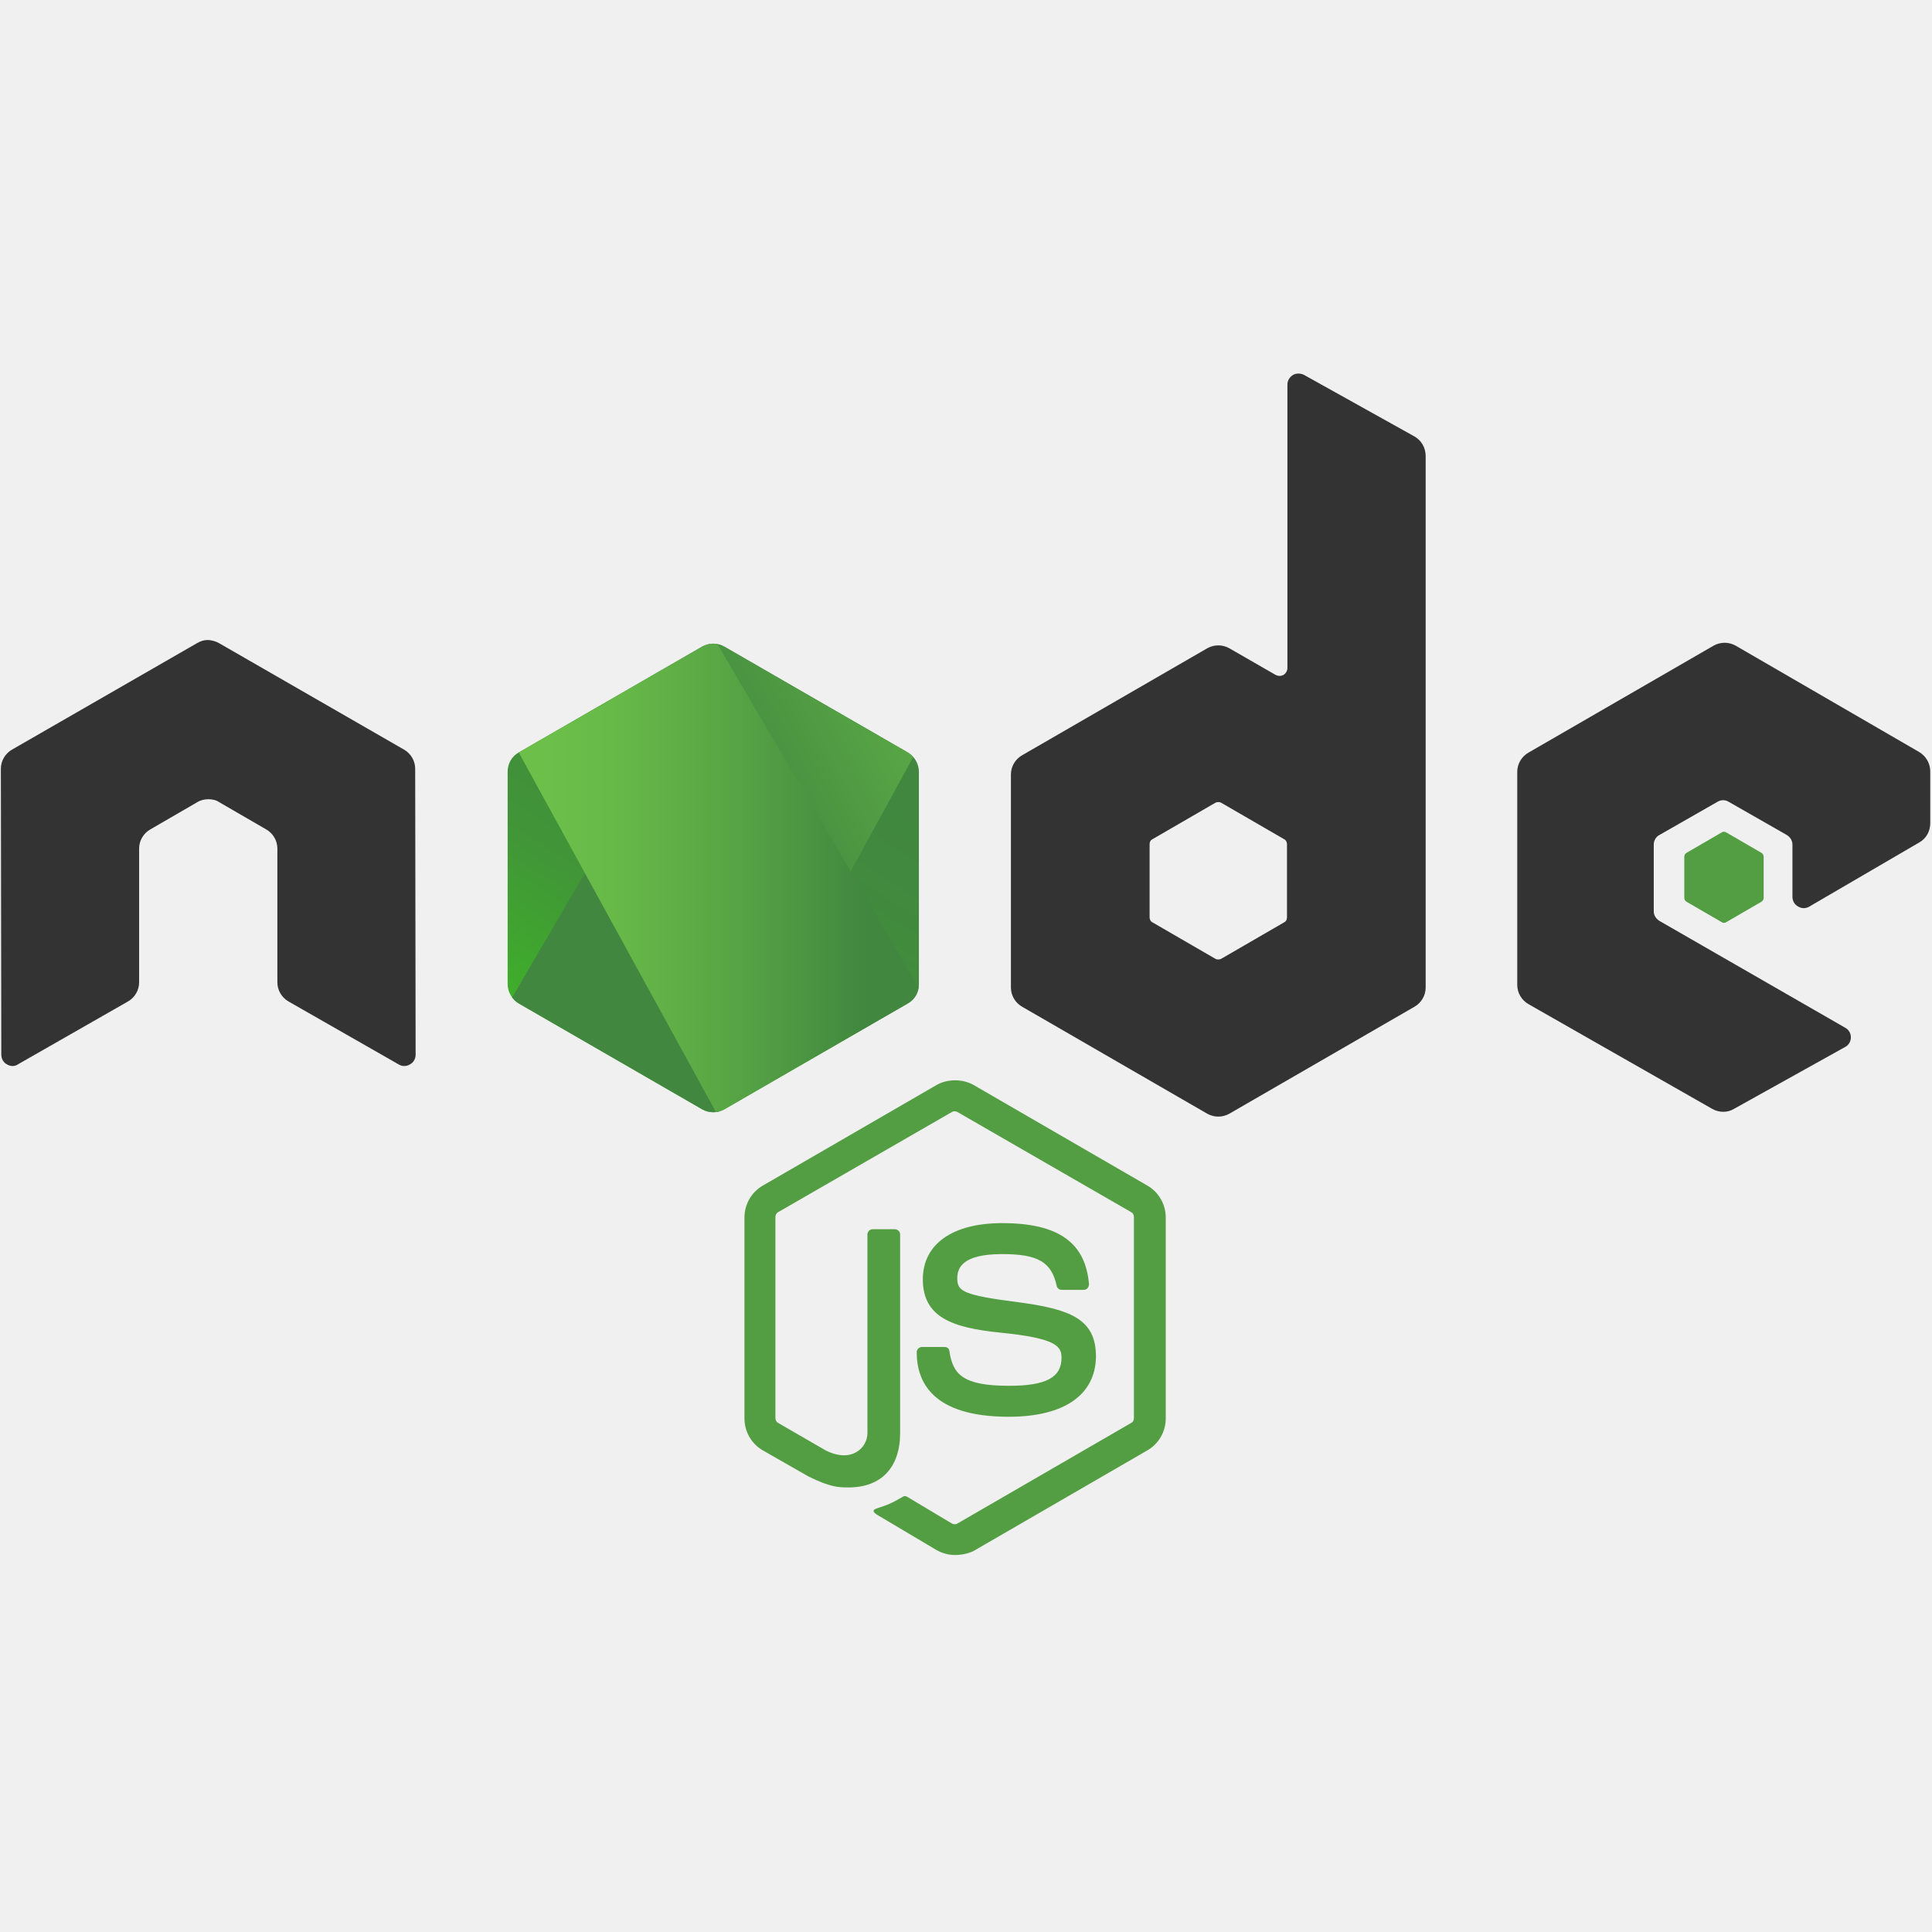
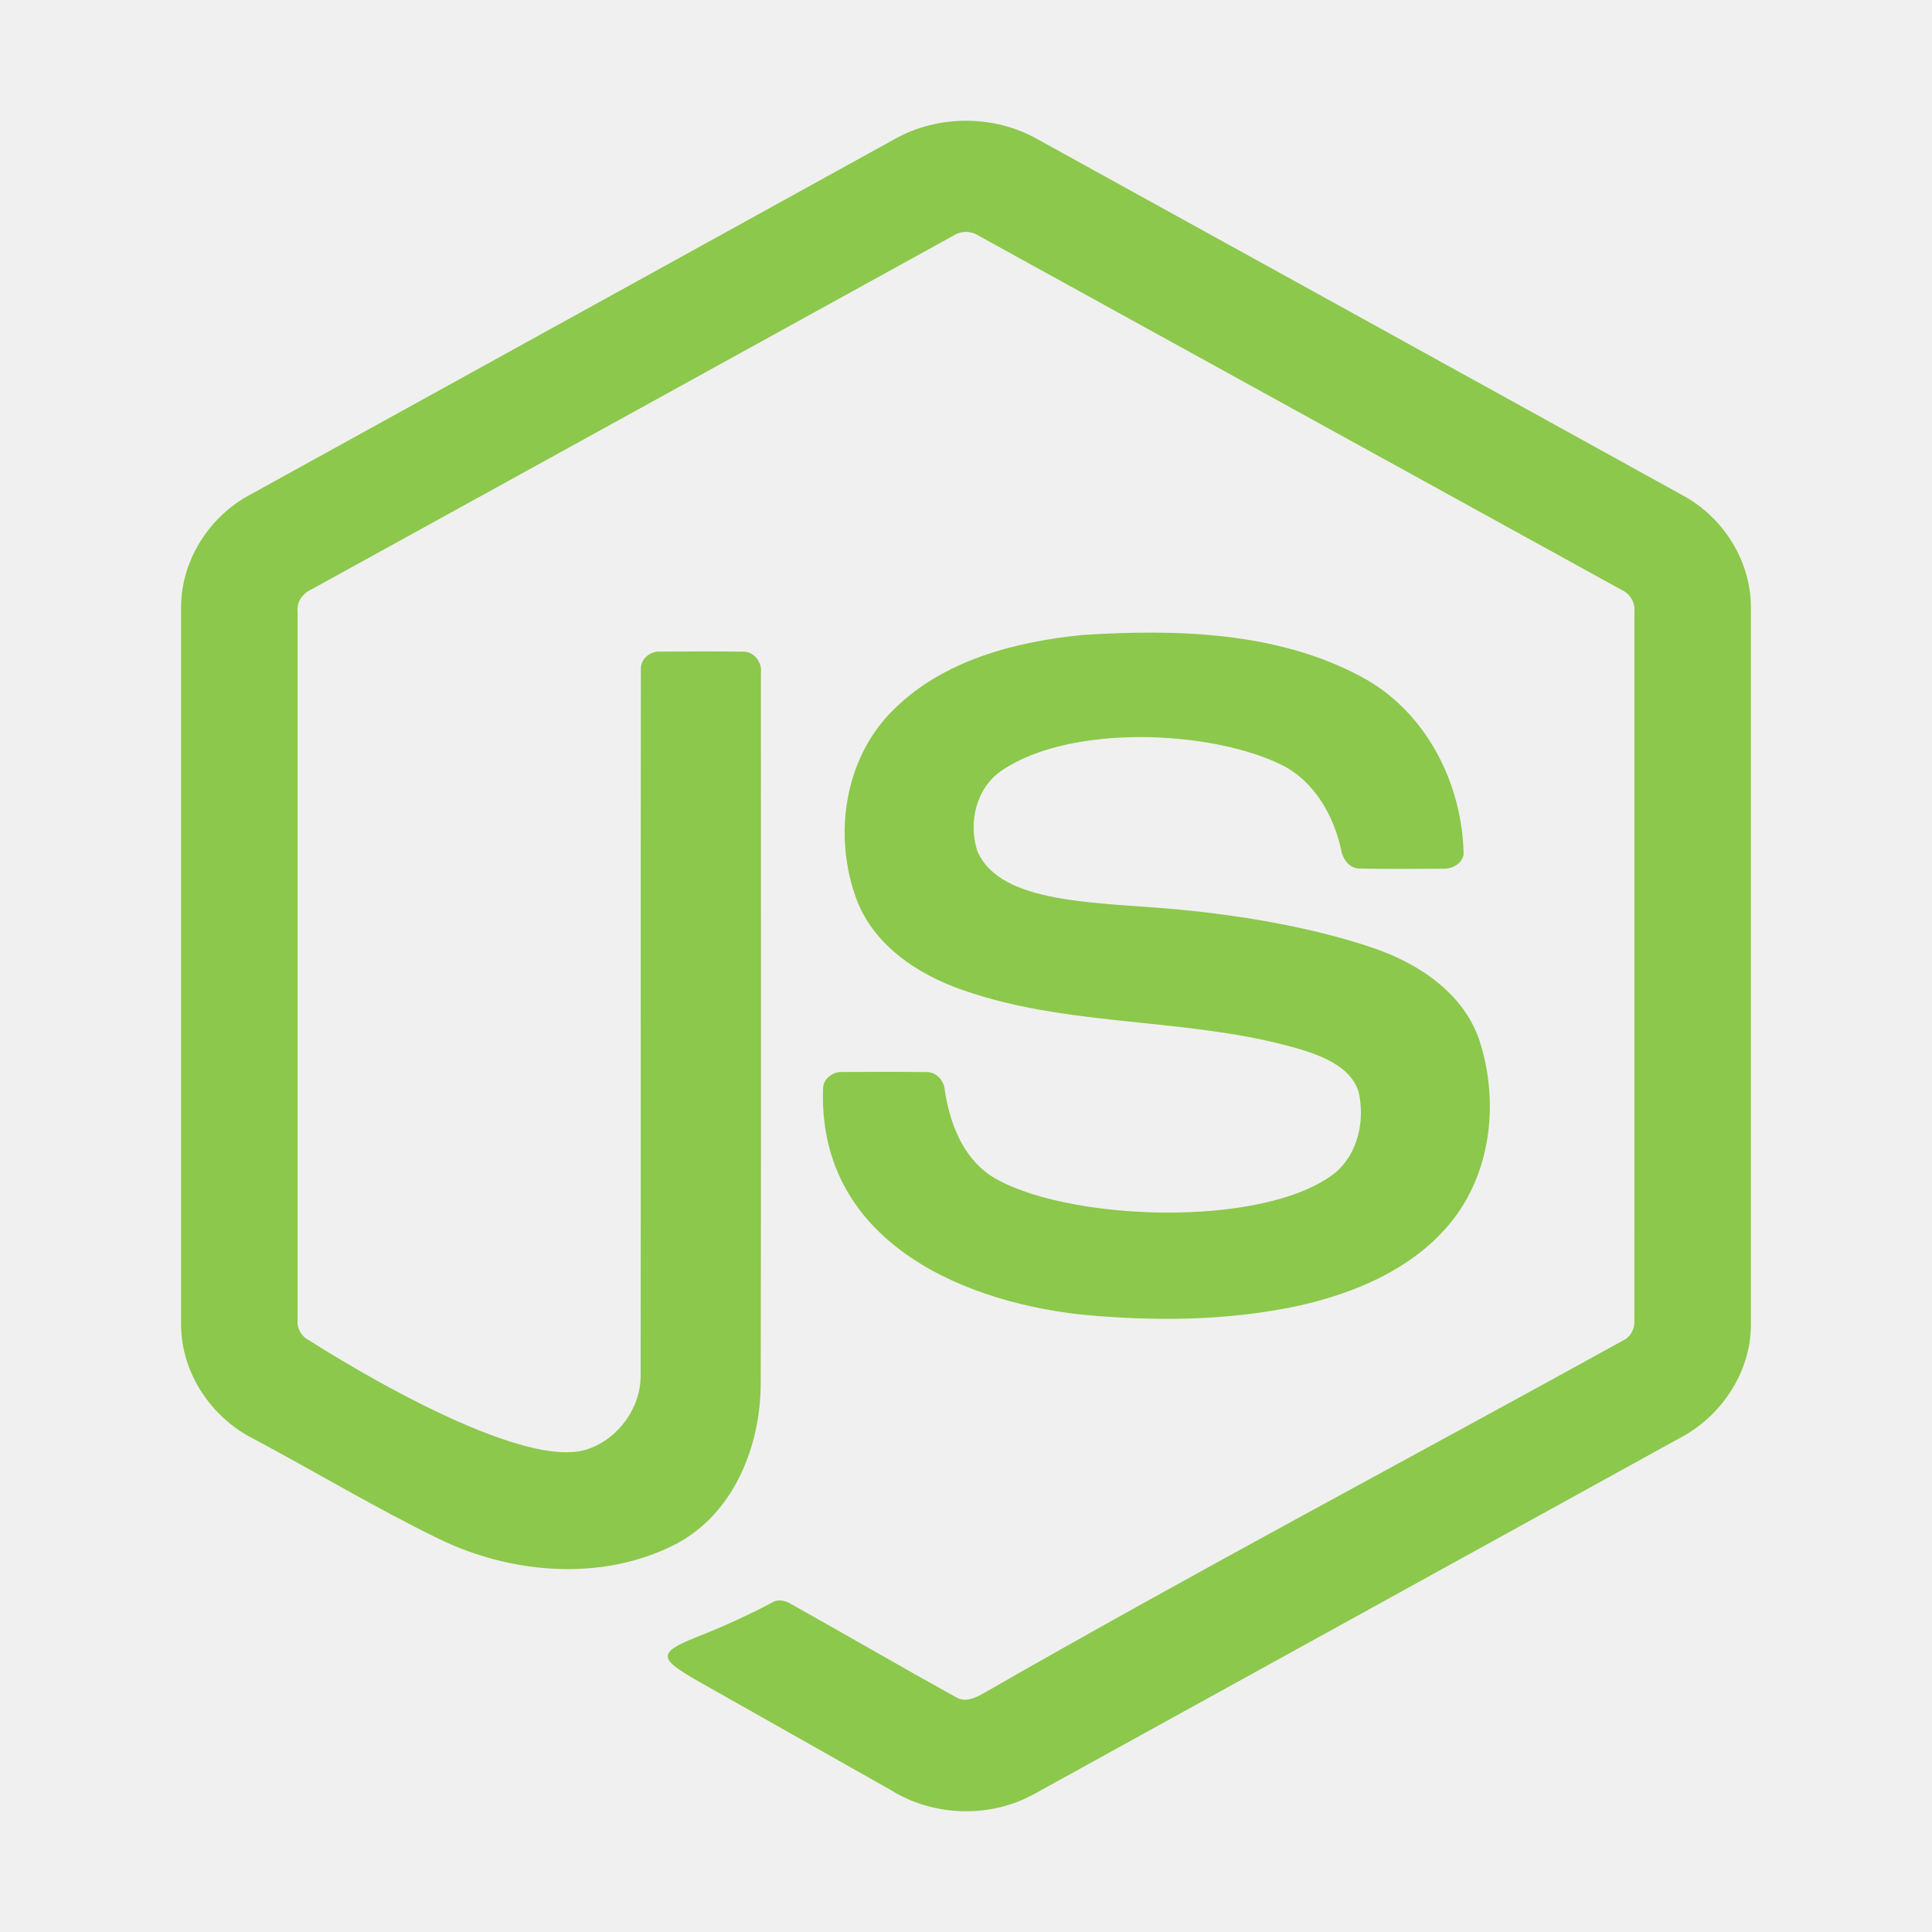
- <svg xmlns="http://www.w3.org/2000/svg" xmlns:xlink="http://www.w3.org/1999/xlink" width="800px" height="800px" viewBox="0 -99 512 512" version="1.1" preserveAspectRatio="xMidYMid">
-   <defs>
-     <linearGradient x1="68.188%" y1="17.487%" x2="27.823%" y2="89.755%" id="linearGradient-1">
-       <stop stop-color="#41873F" offset="0%">
- 
- </stop>
-       <stop stop-color="#418B3D" offset="32.88%">
- 
- </stop>
-       <stop stop-color="#419637" offset="63.52%">
- 
- </stop>
-       <stop stop-color="#3FA92D" offset="93.19%">
- 
- </stop>
-       <stop stop-color="#3FAE2A" offset="100%">
- 
- </stop>
-     </linearGradient>
-     <path id="path-2" d="M57.903,1.849 C56.054,0.809 53.858,0.809 52.009,1.849 L3.352,29.934 C1.502,30.974 0.462,32.939 0.462,35.019 L0.462,91.305 C0.462,93.385 1.618,95.35 3.352,96.39 L52.009,124.475 C53.858,125.515 56.054,125.515 57.903,124.475 L106.561,96.39 C108.41,95.35 109.45,93.385 109.45,91.305 L109.45,35.019 C109.45,32.939 108.294,30.974 106.561,29.934 L57.903,1.849 L57.903,1.849 Z">
- 
- </path>
-     <linearGradient x1="43.277%" y1="55.169%" x2="159.245%" y2="-18.306%" id="linearGradient-4">
-       <stop stop-color="#41873F" offset="13.76%">
- 
- </stop>
-       <stop stop-color="#54A044" offset="40.32%">
- 
- </stop>
-       <stop stop-color="#66B848" offset="71.36%">
- 
- </stop>
-       <stop stop-color="#6CC04A" offset="90.81%">
- 
- </stop>
-     </linearGradient>
-     <linearGradient x1="-4413.77%" y1="13.43%" x2="5327.93%" y2="13.43%" id="linearGradient-5">
-       <stop stop-color="#6CC04A" offset="9.192%">
- 
- </stop>
-       <stop stop-color="#66B848" offset="28.64%">
- 
- </stop>
-       <stop stop-color="#54A044" offset="59.68%">
- 
- </stop>
-       <stop stop-color="#41873F" offset="86.24%">
- 
- </stop>
-     </linearGradient>
-     <linearGradient x1="-4.389%" y1="49.997%" x2="101.499%" y2="49.997%" id="linearGradient-6">
-       <stop stop-color="#6CC04A" offset="9.192%">
- 
- </stop>
-       <stop stop-color="#66B848" offset="28.64%">
- 
- </stop>
-       <stop stop-color="#54A044" offset="59.68%">
- 
- </stop>
-       <stop stop-color="#41873F" offset="86.24%">
- 
- </stop>
-     </linearGradient>
-     <linearGradient x1="-9713.77%" y1="36.21%" x2="27.93%" y2="36.21%" id="linearGradient-7">
-       <stop stop-color="#6CC04A" offset="9.192%">
- 
- </stop>
-       <stop stop-color="#66B848" offset="28.64%">
- 
- </stop>
-       <stop stop-color="#54A044" offset="59.68%">
- 
- </stop>
-       <stop stop-color="#41873F" offset="86.24%">
- 
- </stop>
-     </linearGradient>
-     <linearGradient x1="-103.861%" y1="50.275%" x2="100.797%" y2="50.275%" id="linearGradient-8">
-       <stop stop-color="#6CC04A" offset="9.192%">
- 
- </stop>
-       <stop stop-color="#66B848" offset="28.64%">
- 
- </stop>
-       <stop stop-color="#54A044" offset="59.68%">
- 
- </stop>
-       <stop stop-color="#41873F" offset="86.24%">
- 
- </stop>
-     </linearGradient>
-     <linearGradient x1="130.613%" y1="-211.069%" x2="4.393%" y2="201.605%" id="linearGradient-9">
-       <stop stop-color="#41873F" offset="0%">
- 
- </stop>
-       <stop stop-color="#418B3D" offset="32.88%">
- 
- </stop>
-       <stop stop-color="#419637" offset="63.52%">
- 
- </stop>
-       <stop stop-color="#3FA92D" offset="93.19%">
- 
- </stop>
-       <stop stop-color="#3FAE2A" offset="100%">
- 
- </stop>
-     </linearGradient>
-   </defs>
-   <g fill="none">
-     <path d="M253.111,313.094 C251.377,313.094 249.759,312.632 248.256,311.823 L232.885,302.693 C230.573,301.421 231.729,300.959 232.423,300.728 C235.543,299.688 236.121,299.456 239.357,297.607 C239.704,297.376 240.166,297.492 240.513,297.723 L252.302,304.773 C252.764,305.004 253.342,305.004 253.688,304.773 L299.803,278.075 C300.265,277.844 300.497,277.381 300.497,276.804 L300.497,223.523 C300.497,222.945 300.265,222.483 299.803,222.252 L253.688,195.67 C253.226,195.438 252.648,195.438 252.302,195.67 L206.187,222.252 C205.725,222.483 205.493,223.061 205.493,223.523 L205.493,276.804 C205.493,277.266 205.725,277.844 206.187,278.075 L218.785,285.356 C225.604,288.823 229.88,284.778 229.88,280.733 L229.88,228.146 C229.88,227.453 230.458,226.759 231.267,226.759 L237.161,226.759 C237.855,226.759 238.548,227.337 238.548,228.146 L238.548,280.733 C238.548,289.864 233.578,295.18 224.91,295.18 C222.252,295.18 220.172,295.18 214.277,292.291 L202.142,285.356 C199.137,283.623 197.288,280.386 197.288,276.919 L197.288,223.639 C197.288,220.172 199.137,216.935 202.142,215.202 L248.256,188.504 C251.146,186.886 255.075,186.886 257.965,188.504 L304.079,215.202 C307.084,216.935 308.934,220.172 308.934,223.639 L308.934,276.919 C308.934,280.386 307.084,283.623 304.079,285.356 L257.965,312.054 C256.462,312.748 254.729,313.094 253.111,313.094 Z M267.326,276.457 C247.101,276.457 242.94,267.211 242.94,259.352 C242.94,258.658 243.518,257.965 244.327,257.965 L250.337,257.965 C251.03,257.965 251.608,258.427 251.608,259.121 C252.533,265.246 255.191,268.251 267.442,268.251 C277.15,268.251 281.311,266.055 281.311,260.854 C281.311,257.849 280.155,255.653 265.015,254.151 C252.417,252.879 244.558,250.106 244.558,240.051 C244.558,230.689 252.417,225.141 265.593,225.141 C280.386,225.141 287.668,230.227 288.592,241.322 C288.592,241.669 288.477,242.015 288.246,242.362 C288.014,242.593 287.668,242.824 287.321,242.824 L281.311,242.824 C280.733,242.824 280.155,242.362 280.04,241.784 C278.653,235.428 275.07,233.347 265.593,233.347 C254.96,233.347 253.688,237.046 253.688,239.819 C253.688,243.171 255.191,244.211 269.522,246.06 C283.738,247.91 290.442,250.568 290.442,260.507 C290.326,270.678 282.005,276.457 267.326,276.457 Z" fill="#539E43">
- 
- </path>
-     <path d="M110.028,104.712 C110.028,102.631 108.872,100.666 107.023,99.626 L58.019,71.426 C57.21,70.963 56.285,70.732 55.361,70.617 L54.898,70.617 C53.974,70.617 53.049,70.963 52.24,71.426 L3.236,99.626 C1.387,100.666 0.231,102.631 0.231,104.712 L0.347,180.529 C0.347,181.569 0.925,182.609 1.849,183.072 C2.774,183.65 3.93,183.65 4.739,183.072 L33.864,166.429 C35.713,165.389 36.869,163.424 36.869,161.344 L36.869,125.862 C36.869,123.781 38.024,121.817 39.874,120.777 L52.24,113.611 C53.165,113.033 54.205,112.802 55.245,112.802 C56.285,112.802 57.326,113.033 58.135,113.611 L70.501,120.777 C72.35,121.817 73.506,123.781 73.506,125.862 L73.506,161.344 C73.506,163.424 74.662,165.389 76.511,166.429 L105.636,183.072 C106.561,183.65 107.716,183.65 108.641,183.072 C109.566,182.609 110.144,181.569 110.144,180.529 L110.028,104.712 L110.028,104.712 Z" fill="#333333">
- 
- </path>
-     <path d="M345.571,0.347 C344.647,-0.116 343.491,-0.116 342.682,0.347 C341.757,0.925 341.179,1.849 341.179,2.889 L341.179,78.014 C341.179,78.707 340.833,79.4 340.139,79.863 C339.446,80.209 338.752,80.209 338.059,79.863 L325.808,72.813 C323.958,71.772 321.763,71.772 319.913,72.813 L270.909,101.129 C269.06,102.169 267.904,104.134 267.904,106.214 L267.904,162.73 C267.904,164.811 269.06,166.776 270.909,167.816 L319.913,196.132 C321.763,197.172 323.958,197.172 325.808,196.132 L374.812,167.816 C376.661,166.776 377.817,164.811 377.817,162.73 L377.817,21.844 C377.817,19.648 376.661,17.683 374.812,16.643 L345.571,0.347 L345.571,0.347 Z M341.064,144.123 C341.064,144.701 340.833,145.163 340.37,145.394 L323.612,155.102 C323.149,155.334 322.572,155.334 322.109,155.102 L305.351,145.394 C304.888,145.163 304.657,144.585 304.657,144.123 L304.657,124.706 C304.657,124.128 304.888,123.666 305.351,123.435 L322.109,113.726 C322.572,113.495 323.149,113.495 323.612,113.726 L340.37,123.435 C340.833,123.666 341.064,124.244 341.064,124.706 L341.064,144.123 L341.064,144.123 Z" fill="#333333">
- 
- </path>
-     <g transform="translate(401.0474, 70.50113)">
-       <path d="M107.601,53.743 C109.45,52.702 110.49,50.738 110.49,48.657 L110.49,34.904 C110.49,32.823 109.335,30.859 107.601,29.819 L58.944,1.618 C57.094,0.578 54.898,0.578 53.049,1.618 L4.045,29.934 C2.196,30.974 1.04,32.939 1.04,35.019 L1.04,91.536 C1.04,93.616 2.196,95.581 4.045,96.621 L52.702,124.359 C54.552,125.4 56.748,125.4 58.481,124.359 L87.953,107.948 C88.878,107.485 89.456,106.445 89.456,105.405 C89.456,104.365 88.878,103.325 87.953,102.862 L38.718,74.546 C37.793,73.968 37.215,73.044 37.215,72.004 L37.215,54.321 C37.215,53.28 37.793,52.24 38.718,51.778 L54.089,42.994 C55.014,42.416 56.17,42.416 57.094,42.994 L72.466,51.778 C73.391,52.356 73.968,53.28 73.968,54.321 L73.968,68.19 C73.968,69.23 74.546,70.27 75.471,70.732 C76.395,71.31 77.551,71.31 78.476,70.732 L107.601,53.743 L107.601,53.743 Z" fill="#333333">
- 
- </path>
-       <path d="M55.245,51.084 C55.592,50.853 56.054,50.853 56.401,51.084 L65.763,56.516 C66.109,56.748 66.34,57.094 66.34,57.557 L66.34,68.421 C66.34,68.883 66.109,69.23 65.763,69.461 L56.401,74.893 C56.054,75.124 55.592,75.124 55.245,74.893 L45.884,69.461 C45.537,69.23 45.306,68.883 45.306,68.421 L45.306,57.557 C45.306,57.094 45.537,56.748 45.884,56.516 L55.245,51.084 L55.245,51.084 Z" fill="#539E43">
- 
- </path>
-     </g>
-     <g transform="translate(134.0677, 70.50113)">
-       <mask id="mask-3" fill="white">
-         <use xlink:href="#path-2">
- 
- </use>
-       </mask>
-       <use fill="url(#linearGradient-1)" xlink:href="#path-2">
- 
- </use>
-       <g mask="url(#mask-3)">
-         <path d="M51.893,1.849 L3.121,29.934 C1.271,30.974 0,32.939 0,35.019 L0,91.305 C0,92.692 0.578,93.963 1.502,95.003 L56.285,1.156 C54.898,0.925 53.28,1.04 51.893,1.849 L51.893,1.849 Z">
- 
- </path>
-         <path d="M56.632,125.053 C57.094,124.937 57.557,124.706 58.019,124.475 L106.792,96.39 C108.641,95.35 109.797,93.385 109.797,91.305 L109.797,35.019 C109.797,33.517 109.103,32.014 108.063,30.974 L56.632,125.053 L56.632,125.053 Z">
- 
- </path>
-         <path d="M106.676,29.934 L57.788,1.849 C57.326,1.618 56.748,1.387 56.285,1.271 L1.502,95.119 C1.965,95.697 2.543,96.159 3.121,96.506 L52.009,124.591 C53.396,125.4 55.014,125.631 56.516,125.168 L107.948,31.09 C107.601,30.628 107.139,30.281 106.676,29.934 L106.676,29.934 Z" fill="url(#linearGradient-4)">
- 
- </path>
-       </g>
-       <g mask="url(#mask-3)">
-         <g transform="translate(0, -9.24605)">
-           <path d="M109.797,100.551 L109.797,44.265 C109.797,42.185 108.526,40.22 106.676,39.18 L57.788,11.095 C57.21,10.749 56.632,10.517 55.939,10.402 L109.45,101.822 C109.681,101.475 109.797,101.013 109.797,100.551 L109.797,100.551 Z" fill="none">
- 
- </path>
-           <path d="M3.121,39.18 C1.271,40.22 0,42.185 0,44.265 L0,100.551 C0,102.631 1.387,104.596 3.121,105.636 L52.009,133.721 C53.165,134.414 54.436,134.646 55.823,134.414 L3.467,39.065 L3.121,39.18 L3.121,39.18 Z" fill="none">
- 
- </path>
-           <path fill="url(#linearGradient-5)" fill-rule="evenodd" d="M50.391,0.809 L49.698,1.156 L50.622,1.156 L50.391,0.809 Z">
- 
- </path>
-           <path d="M106.792,105.636 C108.179,104.827 109.219,103.44 109.681,101.938 L56.054,10.402 C54.667,10.171 53.165,10.286 51.893,11.095 L3.352,39.065 L55.707,134.53 C56.401,134.414 57.21,134.183 57.903,133.837 L106.792,105.636 L106.792,105.636 Z" fill="url(#linearGradient-6)" fill-rule="evenodd">
- 
- </path>
-           <path fill="url(#linearGradient-7)" fill-rule="evenodd" d="M111.299,104.712 L110.953,104.134 L110.953,104.943 L111.299,104.712 Z">
- 
- </path>
-           <path d="M106.792,105.636 L58.019,133.721 C57.326,134.068 56.632,134.299 55.823,134.414 L56.748,136.148 L110.837,104.827 L110.837,104.134 L109.45,101.822 C109.219,103.44 108.179,104.827 106.792,105.636 L106.792,105.636 Z" fill="url(#linearGradient-8)" fill-rule="evenodd">
- 
- </path>
-           <path d="M106.792,105.636 L58.019,133.721 C57.326,134.068 56.632,134.299 55.823,134.414 L56.748,136.148 L110.837,104.827 L110.837,104.134 L109.45,101.822 C109.219,103.44 108.179,104.827 106.792,105.636 L106.792,105.636 Z" fill="url(#linearGradient-9)" fill-rule="evenodd">
- 
- </path>
-         </g>
-       </g>
-     </g>
-   </g>
+ <svg xmlns="http://www.w3.org/2000/svg" width="800px" height="800px" viewBox="0 0 32 32" fill="none">
+   <path d="M17.172 2.299C16.463 1.9 15.537 1.901 14.827 2.299C11.269 4.262 7.711 6.226 4.152 8.189C3.46 8.553 2.993 9.297 3 10.069V21.933C2.995 22.72 3.486 23.471 4.197 23.83C5.219 24.374 6.212 24.973 7.252 25.48C8.455 26.071 9.958 26.201 11.175 25.585C12.163 25.075 12.602 23.939 12.6 22.896C12.608 18.981 12.602 15.065 12.603 11.15C12.627 10.976 12.496 10.79 12.306 10.794C11.852 10.787 11.396 10.79 10.942 10.793C10.77 10.776 10.602 10.919 10.615 11.092C10.609 14.982 10.616 18.873 10.611 22.764C10.621 23.302 10.258 23.82 9.739 24.001C8.541 24.421 5.122 22.201 5.122 22.201C4.997 22.143 4.917 22.007 4.929 21.872C4.929 17.958 4.93 14.043 4.929 10.13C4.912 9.972 5.009 9.83 5.154 9.765C8.7 7.813 12.245 5.857 15.791 3.903C15.914 3.821 16.086 3.821 16.209 3.904C19.755 5.857 23.3 7.812 26.847 9.764C26.993 9.828 27.086 9.973 27.071 10.13C27.07 14.043 27.072 17.958 27.07 21.871C27.08 22.01 27.009 22.144 26.879 22.205C23.366 24.146 19.813 26.025 16.331 28.023C16.18 28.11 16.008 28.209 15.837 28.113C14.922 27.606 14.017 27.08 13.105 26.569C13.006 26.507 12.879 26.48 12.776 26.55C12.367 26.765 11.982 26.94 11.512 27.126C10.852 27.387 10.958 27.494 11.553 27.84C12.62 28.444 13.689 29.046 14.756 29.65C15.459 30.089 16.402 30.12 17.128 29.715C20.686 27.754 24.244 25.79 27.803 23.829C28.511 23.468 29.005 22.72 29 21.933V10.069C29.007 9.313 28.558 8.582 27.886 8.213C24.316 6.239 20.744 4.271 17.172 2.299Z" fill="#8CC84B" />
+   <path d="M22.542 11.206C21.145 10.459 19.484 10.419 17.931 10.517C16.81 10.628 15.631 10.937 14.814 11.741C13.976 12.549 13.794 13.854 14.192 14.909C14.477 15.654 15.195 16.139 15.937 16.395C16.893 16.733 17.898 16.837 18.903 16.941C19.819 17.037 20.736 17.132 21.616 17.404C21.976 17.523 22.395 17.706 22.506 18.097C22.607 18.561 22.496 19.1 22.119 19.422C20.924 20.368 17.598 20.223 16.417 19.478C15.939 19.161 15.733 18.599 15.649 18.064C15.64 17.897 15.506 17.744 15.325 17.757C14.871 17.752 14.418 17.753 13.964 17.756C13.806 17.743 13.642 17.856 13.633 18.017C13.54 20.469 15.791 21.538 17.904 21.773C19.111 21.888 20.344 21.881 21.533 21.622C22.426 21.419 23.322 21.044 23.937 20.356C24.695 19.52 24.844 18.275 24.504 17.233C24.244 16.456 23.501 15.957 22.742 15.701C21.709 15.347 20.484 15.156 19.549 15.067C18.189 14.938 16.573 14.991 16.188 14.097C16.035 13.629 16.165 13.048 16.595 12.76C17.733 11.989 20.048 12.091 21.227 12.668C21.767 12.938 22.081 13.495 22.21 14.056C22.234 14.222 22.345 14.394 22.536 14.386C22.987 14.396 23.437 14.389 23.887 14.389C24.042 14.4 24.212 14.313 24.242 14.155C24.223 12.981 23.623 11.779 22.542 11.206Z" fill="#8CC84B" />
</svg>
